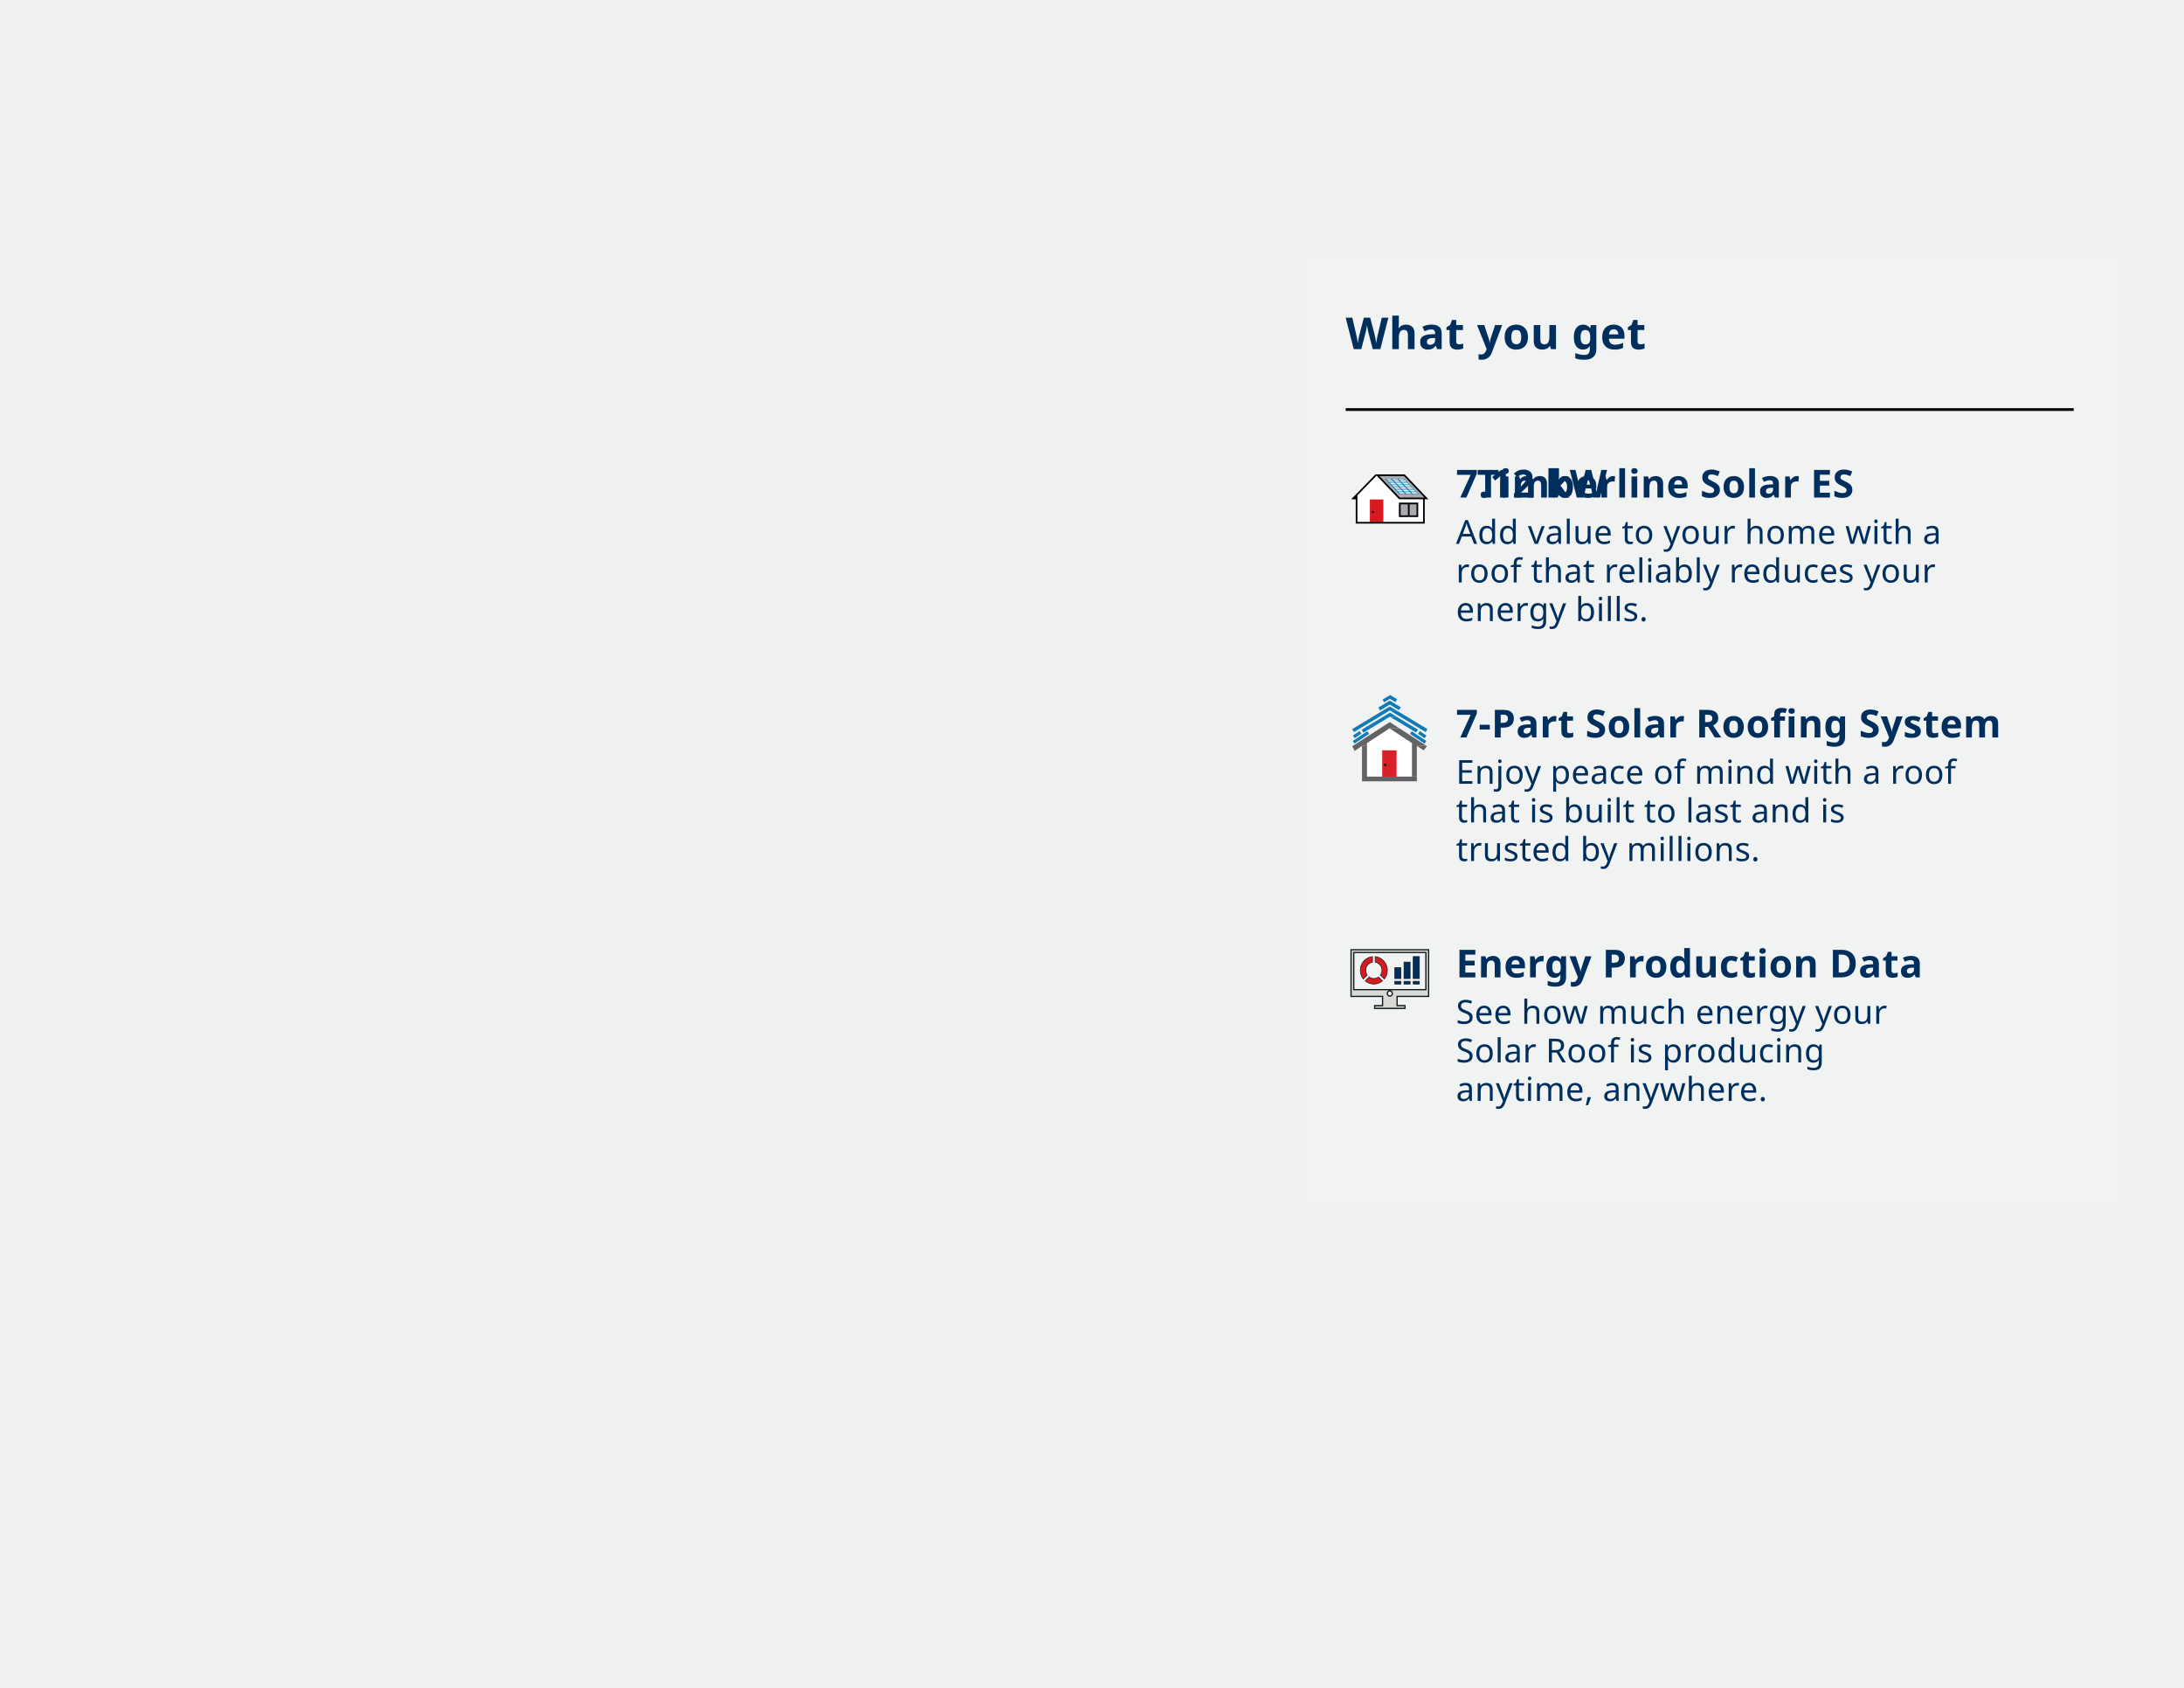
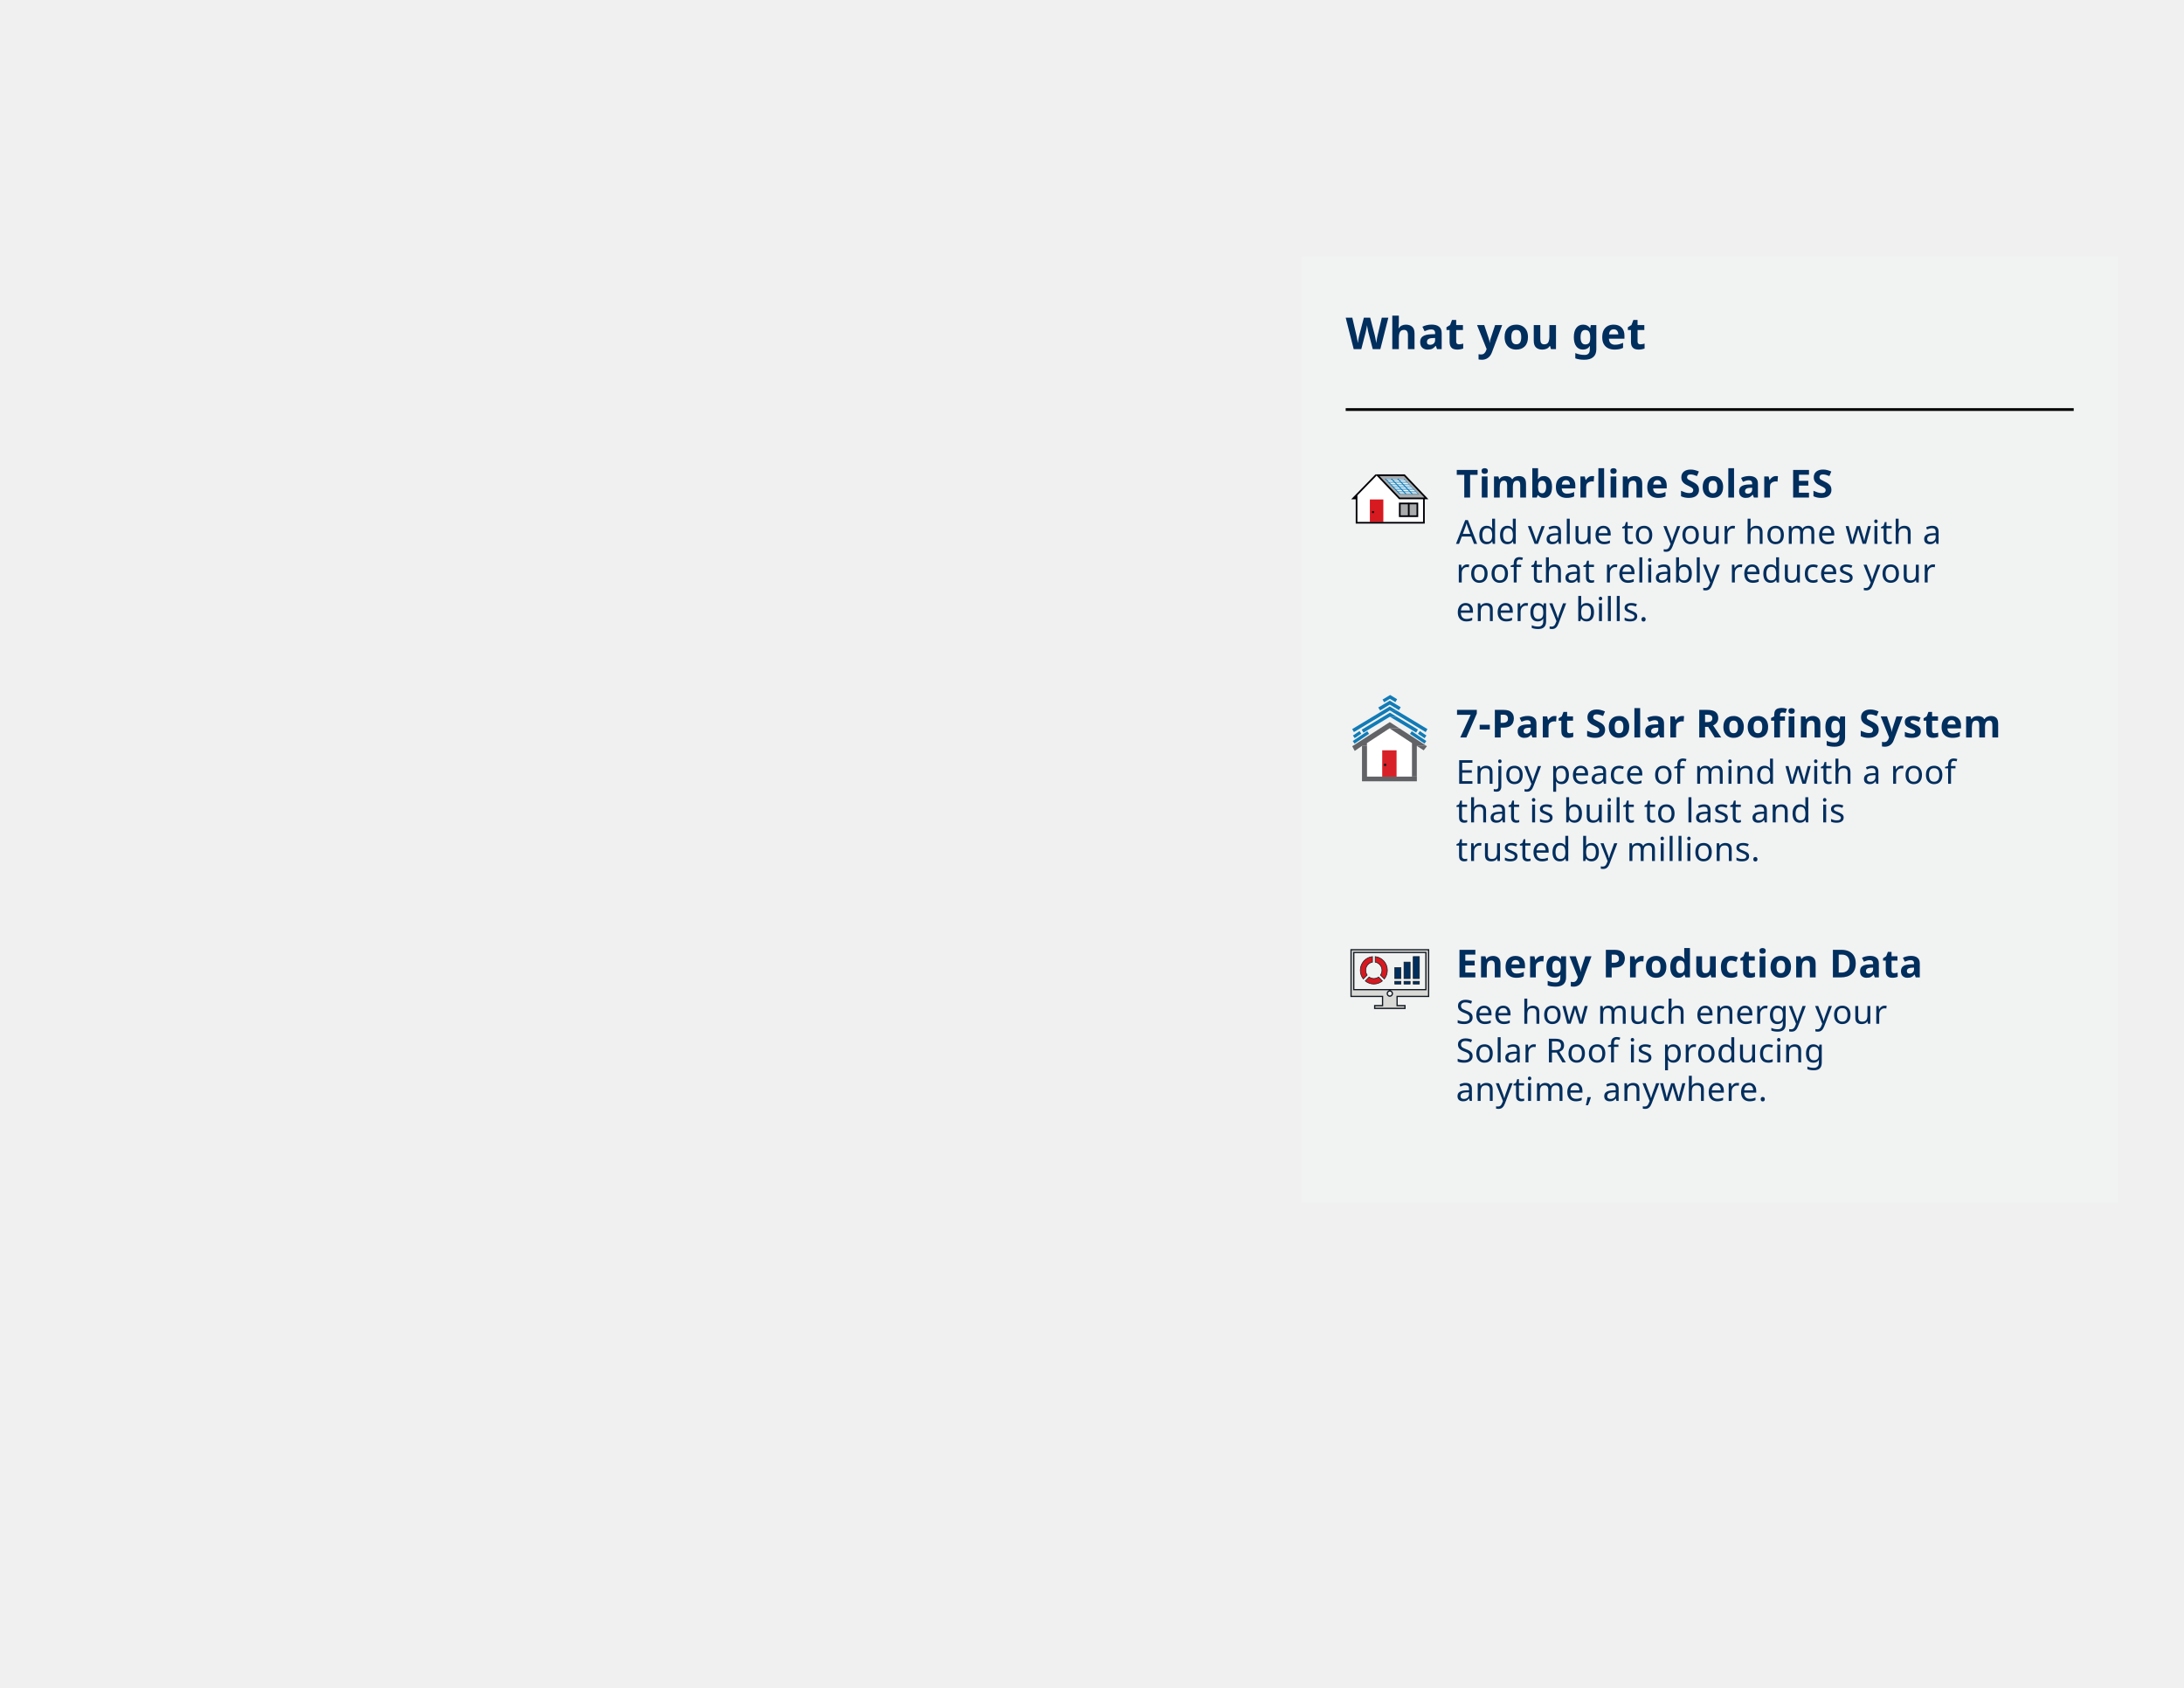
<svg xmlns="http://www.w3.org/2000/svg" width="792" height="612" viewBox="0 0 792 612" fill="none">
  <rect width="296" height="343" transform="translate(472 93)" fill="#F1F2F2" />
  <text id="Heading" fill="#002E5D" xml:space="preserve" style="white-space: pre" font-family="Poppins" font-size="16" font-weight="bold" letter-spacing="0.011em">
    <tspan x="488" y="126.6">What you get</tspan>
  </text>
  <g id="Content">
    <g id="Savings">
      <line id="Divider" x1="488" y1="148.5" x2="752" y2="148.5" stroke="black" />
    </g>
    <g id="Description" clip-path="url(#clip0_4898_94044)">
      <g id="3">
        <g id="ENERGY_Icon_SolarHouse_FullColor_New">
          <g id="Icon/ medal">
            <g id="Asset 4 2" clip-path="url(#clip1_4898_94044)">
              <g id="Layer 1">
                <g id="Group">
                  <g id="Group_2">
                    <path id="Vector" d="M508.129 172.293H499.015L491.945 179.479V189.524H516.365V180.705L508.129 172.293Z" fill="white" />
                    <g id="Group_3">
                      <path id="Vector_2" d="M507.683 180.736L499.508 172.309L509.207 172.184L517.281 180.789L507.683 180.736Z" fill="#A9ABAC" />
                      <path id="Vector_3" d="M517.281 180.721H507.512L499.508 172.309H509.277L517.281 180.721Z" stroke="#000006" stroke-width="0.616" stroke-miterlimit="10" />
                      <path id="Vector_4" d="M501.65 181.102H496.766V189.293H501.65V181.102Z" fill="#D71920" />
                      <path id="Vector_5" d="M491.943 179.479V180.729H490.727L499.014 172.215L491.943 179.479ZM491.943 179.479V189.54H516.363V180.722" stroke="#000006" stroke-width="0.616" stroke-miterlimit="10" />
                      <path id="Vector_6" d="M513.986 182.553H507.609V187.165H513.986V182.553Z" fill="#A9ABAC" stroke="#000006" stroke-width="0.616" stroke-miterlimit="10" />
                      <path id="Vector_7" d="M510.867 182.416V187.165" stroke="#000006" stroke-width="0.616" stroke-miterlimit="10" />
                    </g>
                    <path id="Vector_8" d="M490.984 180.464L491.709 179.74H491.945V180.728L490.984 180.788V180.464Z" fill="#000006" />
                  </g>
                  <path id="Vector_9" d="M498.254 185.332H497.562V186.024H498.254V185.332Z" fill="#000006" />
                </g>
                <g id="Group_4">
                  <path id="Vector_10" d="M514.232 179.088L507.617 179.172L502.312 173.632L509.042 173.625L514.232 179.088Z" fill="white" />
                  <path id="Vector_11" d="M504.695 176.148H511.53" stroke="#0F7BB6" stroke-width="0.176" stroke-miterlimit="10" />
                  <path id="Vector_12" d="M504.219 175.645H511.023" stroke="#0F7BB6" stroke-width="0.176" stroke-miterlimit="10" />
                  <path id="Vector_13" d="M503.734 175.139H510.543" stroke="#0F7BB6" stroke-width="0.176" stroke-miterlimit="10" />
                  <path id="Vector_14" d="M503.258 174.635H510.07" stroke="#0F7BB6" stroke-width="0.176" stroke-miterlimit="10" />
                  <path id="Vector_15" d="M502.781 174.131H509.599" stroke="#0F7BB6" stroke-width="0.176" stroke-miterlimit="10" />
                  <path id="Vector_16" d="M506.234 177.66H512.946" stroke="#0F7BB6" stroke-width="0.176" stroke-miterlimit="10" />
                  <path id="Vector_17" d="M505.75 177.156H512.442" stroke="#0F7BB6" stroke-width="0.176" stroke-miterlimit="10" />
                  <path id="Vector_18" d="M507.188 179.172H514.516" stroke="#0F7BB6" stroke-width="0.176" stroke-miterlimit="10" />
                  <path id="Vector_19" d="M507.188 178.668H513.926" stroke="#0F7BB6" stroke-width="0.176" stroke-miterlimit="10" />
                  <path id="Vector_20" d="M506.711 178.164H513.43" stroke="#0F7BB6" stroke-width="0.176" stroke-miterlimit="10" />
                  <path id="Vector_21" d="M505.273 176.652H511.971" stroke="#0F7BB6" stroke-width="0.176" stroke-miterlimit="10" />
                  <path id="Vector_22" d="M506.812 173.52L512.255 179.247" stroke="#0F7BB6" stroke-width="0.352" stroke-miterlimit="10" />
                  <path id="Vector_23" d="M509.102 173.605L514.52 179.309" stroke="#0F7BB6" stroke-width="0.176" stroke-miterlimit="10" />
                  <path id="Vector_24" d="M504.508 173.52L509.95 179.247" stroke="#0F7BB6" stroke-width="0.352" stroke-miterlimit="10" />
                  <path id="Vector_25" d="M502.312 173.549L507.725 179.245" stroke="#0F7BB6" stroke-width="0.352" stroke-miterlimit="10" />
                  <path id="Vector_26" d="M501.977 173.611H509.371" stroke="#0F7BB6" stroke-width="0.176" stroke-miterlimit="10" />
                  <path id="Vector_27" d="M507.227 179.328H514.64" stroke="#A9ABAC" stroke-width="0.176" stroke-miterlimit="10" />
                  <path id="Vector_28" d="M501.797 173.416H509.452" stroke="#A9ABAC" stroke-width="0.264" stroke-miterlimit="10" />
                  <path id="Vector_29" d="M509.109 173.389L514.704 179.277" stroke="#A9ABAC" stroke-width="0.176" stroke-miterlimit="10" />
                  <path id="Vector_30" d="M501.586 173.301L507.569 179.587" stroke="#A9ABAC" stroke-width="0.352" stroke-miterlimit="10" />
                </g>
              </g>
            </g>
          </g>
        </g>
        <g id="Built-In Energy Shingles">
          <g id="Energy shingles">
-             <text id="Token_SystemSize" fill="#002E5D" xml:space="preserve" style="white-space: pre" font-family="Poppins" font-size="14" font-weight="600" letter-spacing="0.011em">
-               <tspan x="528" y="180.4">7.12 kW</tspan>
-             </text>
            <text id="systemSizeText" fill="#002E5D" xml:space="preserve" style="white-space: pre" font-family="Poppins" font-size="14" font-weight="600" letter-spacing="0.011em">
-               <tspan x="528" y="180.4">  Timberline Solar ES</tspan>
+               <tspan x="528" y="180.4">Timberline Solar ES</tspan>
            </text>
            <text id="Add value to your home with a roof that reliably reduces your energy bills." fill="#002E5D" xml:space="preserve" style="white-space: pre" font-family="Poppins" font-size="12" letter-spacing="0.011em">
              <tspan x="528" y="197.2">Add value to your home with a </tspan>
              <tspan x="528" y="211.2">roof that reliably reduces your </tspan>
              <tspan x="528" y="225.2">energy bills.</tspan>
            </text>
          </g>
        </g>
      </g>
      <g id="7-part">
        <g id="House Icon_ New">
          <g id="Layer 1_2">
            <path id="Vector_31" d="M503.196 263.395L494.367 269.299V282.287H513.084V269.762" fill="white" />
            <g id="Clip path group">
              <mask id="mask0_4898_94044" style="mask-type:luminance" maskUnits="userSpaceOnUse" x="493" y="269" width="22" height="16">
                <g id="clippath">
                  <path id="Vector_32" d="M514.512 269.766H493.215V284.001H514.512V269.766Z" fill="white" />
                </g>
              </mask>
              <g mask="url(#mask0_4898_94044)">
                <g id="Group_5">
                  <path id="Vector_33" d="M495.73 270.469H493.914V283.295H513.809V281.591H495.73V270.469Z" fill="#626367" />
                </g>
              </g>
            </g>
            <g id="Clip path group_2">
              <mask id="mask1_4898_94044" style="mask-type:luminance" maskUnits="userSpaceOnUse" x="503" y="263" width="16" height="20">
                <g id="clippath-1">
                  <path id="Vector_34" d="M518.038 263.4H503.199V282.292H518.038V263.4Z" fill="white" />
                </g>
              </mask>
              <g mask="url(#mask1_4898_94044)">
                <g id="Group_6">
                  <path id="Vector_35" d="M507.503 264.102H503.898L512.033 269.445V281.591H513.793V270.469H517.335L507.503 264.102Z" fill="#626367" />
                </g>
              </g>
            </g>
            <g id="Clip path group_3">
              <mask id="mask2_4898_94044" style="mask-type:luminance" maskUnits="userSpaceOnUse" x="489" y="261" width="20" height="12">
                <g id="clippath-2">
                  <path id="Vector_36" d="M508.199 261.125H489.672V272.983H508.199V261.125Z" fill="white" />
                </g>
              </mask>
              <g mask="url(#mask2_4898_94044)">
                <g id="Group_7">
                  <path id="Vector_37" d="M503.983 261.828L490.371 270.58L491.276 272.284L493.891 270.468H495.708V269.444L503.891 264.1H507.496L503.983 261.828Z" fill="#626367" />
                </g>
              </g>
            </g>
            <g id="Clip path group_4">
              <mask id="mask3_4898_94044" style="mask-type:luminance" maskUnits="userSpaceOnUse" x="513" y="269" width="6" height="4">
                <g id="clippath-3">
                  <path id="Vector_38" d="M518.162 269.766H513.078V272.76H518.162V269.766Z" fill="white" />
                </g>
              </mask>
              <g mask="url(#mask3_4898_94044)">
                <g id="Group_8">
                  <path id="Vector_39" d="M517.33 270.469H513.789L516.286 272.061L517.464 270.553L517.33 270.469Z" fill="#626367" />
                </g>
              </g>
            </g>
            <g id="Clip path group_5">
              <mask id="mask4_4898_94044" style="mask-type:luminance" maskUnits="userSpaceOnUse" x="489" y="264" width="9" height="7">
                <g id="clippath-4">
                  <path id="Vector_40" d="M497.181 264.445H489.859V270.329H497.181V264.445Z" fill="white" />
                </g>
              </mask>
              <g mask="url(#mask4_4898_94044)">
                <g id="Group_9">
                  <path id="Vector_41" d="M495.838 265.143L490.559 268.678L491.194 269.628L496.474 266.093L495.838 265.143Z" fill="#117BB6" />
                </g>
              </g>
            </g>
            <g id="Clip path group_6">
              <mask id="mask5_4898_94044" style="mask-type:luminance" maskUnits="userSpaceOnUse" x="510" y="264" width="8" height="7">
                <g id="clippath-5">
                  <path id="Vector_42" d="M517.931 264.445H510.609V270.329H517.931V264.445Z" fill="white" />
                </g>
              </mask>
              <g mask="url(#mask5_4898_94044)">
                <g id="Group_10">
                  <path id="Vector_43" d="M511.952 265.146L511.316 266.096L516.597 269.629L517.232 268.679L511.952 265.146Z" fill="#117BB6" />
                </g>
              </g>
            </g>
            <g id="Clip path group_7">
              <mask id="mask6_4898_94044" style="mask-type:luminance" maskUnits="userSpaceOnUse" x="489" y="264" width="6" height="5">
                <g id="clippath-6">
                  <path id="Vector_44" d="M494.352 264.379H489.906V268.341H494.352V264.379Z" fill="white" />
                </g>
              </mask>
              <g mask="url(#mask6_4898_94044)">
                <g id="Group_11">
                  <path id="Vector_45" d="M493.024 265.082L490.617 266.693L491.253 267.643L493.66 266.032L493.024 265.082Z" fill="#117BB6" />
                </g>
              </g>
            </g>
            <g id="Clip path group_8">
              <mask id="mask7_4898_94044" style="mask-type:luminance" maskUnits="userSpaceOnUse" x="513" y="264" width="5" height="5">
                <g id="clippath-7">
                  <path id="Vector_46" d="M517.982 264.379H513.508V268.383H517.982V264.379Z" fill="white" />
                </g>
              </mask>
              <g mask="url(#mask7_4898_94044)">
                <g id="Group_12">
                  <path id="Vector_47" d="M514.871 265.08L514.207 266.07L516.613 267.682L517.277 266.692L514.871 265.08Z" fill="#117BB6" />
                </g>
              </g>
            </g>
            <g id="Clip path group_9">
              <mask id="mask8_4898_94044" style="mask-type:luminance" maskUnits="userSpaceOnUse" x="489" y="255" width="19" height="12">
                <g id="clippath-8">
                  <path id="Vector_48" d="M507.124 255.443H489.648V266.145H507.124V255.443Z" fill="white" />
                </g>
              </mask>
              <g mask="url(#mask8_4898_94044)">
                <g id="Group_13">
                  <path id="Vector_49" d="M504.015 256.161H503.994L503.987 256.146L490.348 264.372L490.993 265.445L503.994 257.612H506.421L504.015 256.161Z" fill="#117BB6" />
                </g>
              </g>
            </g>
            <g id="Clip path group_10">
              <mask id="mask9_4898_94044" style="mask-type:luminance" maskUnits="userSpaceOnUse" x="503" y="256" width="16" height="11">
                <g id="clippath-9">
                  <path id="Vector_50" d="M518.35 256.904H503.301V266.147H518.35V256.904Z" fill="white" />
                </g>
              </mask>
              <g mask="url(#mask9_4898_94044)">
                <g id="Group_14">
                  <path id="Vector_51" d="M506.434 257.607H504.008L517.002 265.441L517.654 264.368L506.434 257.607Z" fill="#117BB6" />
                </g>
              </g>
            </g>
            <g id="Group_15">
              <g id="Clip path group_11">
                <mask id="mask10_4898_94044" style="mask-type:luminance" maskUnits="userSpaceOnUse" x="493" y="257" width="15" height="10">
                  <g id="clippath-10">
                    <path id="Vector_52" d="M507.169 257.705H493.102V266.352H507.169V257.705Z" fill="white" />
                  </g>
                </mask>
                <g mask="url(#mask10_4898_94044)">
                  <g id="Group_16">
                    <path id="Vector_53" d="M504.06 258.417H504.039L504.032 258.41L493.801 264.581L494.446 265.654L504.039 259.869H506.466L504.06 258.417Z" fill="#117BB6" />
                  </g>
                </g>
              </g>
              <g id="Clip path group_12">
                <mask id="mask11_4898_94044" style="mask-type:luminance" maskUnits="userSpaceOnUse" x="503" y="259" width="12" height="8">
                  <g id="clippath-11">
                    <path id="Vector_54" d="M514.9 259.166H503.301V266.333H514.9V259.166Z" fill="white" />
                  </g>
                </mask>
                <g mask="url(#mask11_4898_94044)">
                  <g id="Group_17">
                    <path id="Vector_55" d="M506.434 259.867H504.008L513.559 265.625L514.204 264.552L506.434 259.867Z" fill="#117BB6" />
                  </g>
                </g>
              </g>
            </g>
            <path id="Vector_56" d="M506.658 253.522L504.126 252L501.363 253.662L501.952 254.644L504.035 253.388L506.02 254.588L506.658 253.522Z" fill="#117BB6" />
            <path id="Vector_57" d="M504.005 254.039L507.96 256.43L507.301 257.496L503.984 255.491L500.492 257.594L499.805 256.543L504.005 254.039Z" fill="#117BB6" />
            <path id="Vector_58" d="M506.446 272.057H501.242V281.622H506.446V272.057Z" fill="#D72027" />
            <path id="Vector_59" d="M502.296 277.822C502.567 277.822 502.786 277.602 502.786 277.331C502.786 277.06 502.567 276.84 502.296 276.84C502.024 276.84 501.805 277.06 501.805 277.331C501.805 277.602 502.024 277.822 502.296 277.822Z" fill="#231F20" />
          </g>
        </g>
        <g id="Roofing System">
          <g id="Content_2">
            <text id="7-Part Solar Roofing System" fill="#002E5D" xml:space="preserve" style="white-space: pre" font-family="Poppins" font-size="14" font-weight="600" letter-spacing="0.011em">
              <tspan x="528" y="267.4">7-Part Solar Roofing System</tspan>
            </text>
            <text id="Enjoy peace of mind with a roof that is built to last and is trusted by millions." fill="#002E5D" xml:space="preserve" style="white-space: pre" font-family="Poppins" font-size="12" letter-spacing="0.011em">
              <tspan x="528" y="284.2">Enjoy peace of mind with a roof </tspan>
              <tspan x="528" y="298.2">that is built to last and is </tspan>
              <tspan x="528" y="312.2">trusted by millions.</tspan>
            </text>
          </g>
        </g>
      </g>
      <g id="4">
        <g id="Illustration_Monitor">
          <g id="Vector_60">
            <path d="M493.29 351.821C493.29 349.234 495.228 347.107 497.71 346.857V348.869C496.316 349.107 495.254 350.338 495.254 351.821C495.254 352.467 495.456 353.066 495.799 353.555L494.399 354.978C493.706 354.118 493.29 353.019 493.29 351.821Z" fill="#D71920" />
            <path d="M496.494 354.26L495.093 355.683C495.94 356.387 497.022 356.809 498.201 356.809C499.38 356.809 500.462 356.387 501.309 355.683L499.908 354.26C499.427 354.609 498.837 354.814 498.201 354.814C497.565 354.814 496.975 354.609 496.494 354.26Z" fill="#D71920" />
            <path d="M500.603 353.555L502.003 354.978C502.696 354.118 503.112 353.019 503.112 351.821C503.112 349.234 501.174 347.107 498.692 346.857V348.869C500.085 349.107 501.147 350.338 501.147 351.821C501.147 352.467 500.946 353.066 500.603 353.555Z" fill="#D71920" />
            <path fill-rule="evenodd" clip-rule="evenodd" d="M497.823 346.73V348.966L497.729 348.982C496.389 349.211 495.368 350.394 495.368 351.821C495.368 352.442 495.562 353.018 495.892 353.488L495.947 353.567L494.39 355.149L494.311 355.05C493.602 354.171 493.177 353.046 493.177 351.821C493.177 349.175 495.159 346.999 497.699 346.742L497.823 346.73ZM498.579 346.73L498.703 346.742C501.242 346.999 503.225 349.175 503.225 351.821C503.225 353.046 502.8 354.171 502.091 355.05L502.012 355.149L500.455 353.567L500.51 353.488C500.84 353.018 501.034 352.442 501.034 351.821C501.034 350.394 500.013 349.211 498.673 348.982L498.579 348.966V346.73ZM497.596 346.985C495.233 347.287 493.404 349.337 493.404 351.821C493.404 352.945 493.778 353.981 494.408 354.805L495.652 353.541C495.329 353.049 495.141 352.457 495.141 351.821C495.141 350.314 496.196 349.058 497.596 348.773V346.985ZM498.805 346.985V348.773C500.206 349.058 501.261 350.314 501.261 351.821C501.261 352.457 501.072 353.049 500.749 353.541L501.994 354.805C502.623 353.981 502.998 352.945 502.998 351.821C502.998 349.337 501.169 347.287 498.805 346.985ZM496.481 354.11L496.56 354.167C497.023 354.502 497.589 354.699 498.201 354.699C498.813 354.699 499.379 354.502 499.842 354.167L499.921 354.11L501.477 355.692L501.381 355.772C500.515 356.492 499.407 356.924 498.201 356.924C496.994 356.924 495.887 356.492 495.021 355.772L494.924 355.692L496.481 354.11ZM496.507 354.409L495.263 355.673C496.075 356.313 497.094 356.694 498.201 356.694C499.308 356.694 500.327 356.313 501.139 355.673L499.895 354.409C499.41 354.737 498.827 354.929 498.201 354.929C497.575 354.929 496.992 354.737 496.507 354.409Z" fill="#101820" />
            <path d="M505.79 350.838H508.022V354.819H505.79V350.838Z" fill="#002E5D" />
            <path d="M505.79 355.814H508.022V356.809H505.79V355.814Z" fill="#002E5D" />
            <path d="M509.138 348.847H511.371V354.819H509.138V348.847Z" fill="#002E5D" />
            <path d="M512.487 346.857H514.719V354.819H512.487V346.857Z" fill="#002E5D" />
            <path d="M509.138 355.814H511.371V356.809H509.138V355.814Z" fill="#002E5D" />
            <path d="M512.487 355.814H514.719V356.809H512.487V355.814Z" fill="#002E5D" />
            <path fill-rule="evenodd" clip-rule="evenodd" d="M512.373 346.742H514.832V354.934H512.373V346.742ZM512.6 346.972V354.704H514.605V346.972H512.6ZM509.025 348.732H511.484V354.934H509.025V348.732ZM509.252 348.962V354.704H511.257V348.962H509.252ZM505.677 350.723H508.136V354.934H505.677V350.723ZM505.904 350.953V354.704H507.909V350.953H505.904ZM505.677 355.699H508.136V356.924H505.677V355.699ZM505.904 355.929V356.694H507.909V355.929H505.904ZM509.025 355.699H511.484V356.924H509.025V355.699ZM509.252 355.929V356.694H511.257V355.929H509.252ZM512.373 355.699H514.832V356.924H512.373V355.699ZM512.6 355.929V356.694H514.605V355.929H512.6Z" fill="#101820" />
            <path fill-rule="evenodd" clip-rule="evenodd" d="M489.719 344.143H518.29V361.514H506.862V364.409L509.719 364.409V365.857H498.29V364.409L501.147 364.409V361.514H489.719V344.143ZM491.147 345.59H516.862V358.619H491.147V345.59ZM504.004 360.971C504.399 360.971 504.719 360.647 504.719 360.247C504.719 359.848 504.399 359.524 504.004 359.524C503.61 359.524 503.29 359.848 503.29 360.247C503.29 360.647 503.61 360.971 504.004 360.971Z" fill="#D9D9D6" />
            <path fill-rule="evenodd" clip-rule="evenodd" d="M501.147 364.409L498.29 364.409V365.857H509.719V364.409L506.862 364.409V361.514H518.29V344.143H489.719V361.514H501.147V364.409ZM490.165 361.062H501.594V364.862L498.737 364.862V365.404H509.272V364.862L506.415 364.862V361.062H517.844V344.595H490.165V361.062ZM517.308 345.138V359.071H504.004H490.701V345.138H517.308ZM504.004 359.071C504.646 359.071 505.165 359.598 505.165 360.247C505.165 360.897 504.646 361.424 504.004 361.424C503.363 361.424 502.844 360.897 502.844 360.247C502.844 359.598 503.363 359.071 504.004 359.071ZM491.147 345.59H516.862V358.619H491.147V345.59ZM504.719 360.247C504.719 360.647 504.399 360.971 504.004 360.971C503.61 360.971 503.29 360.647 503.29 360.247C503.29 359.848 503.61 359.524 504.004 359.524C504.399 359.524 504.719 359.848 504.719 360.247Z" fill="#101820" />
          </g>
        </g>
        <g id="Monitoring Energy">
          <text id="Energy Production Data" fill="#002E5D" xml:space="preserve" style="white-space: pre" font-family="Poppins" font-size="14" font-weight="600" letter-spacing="0.011em">
            <tspan x="528" y="354.4">Energy Production Data </tspan>
          </text>
          <text id="See how much energy your Solar Roof is producing anytime, anywhere." fill="#002E5D" xml:space="preserve" style="white-space: pre" font-family="Poppins" font-size="12" letter-spacing="0.011em">
            <tspan x="528" y="371.2">See how much energy your </tspan>
            <tspan x="528" y="385.2">Solar Roof is producing </tspan>
            <tspan x="528" y="399.2">anytime, anywhere.</tspan>
          </text>
        </g>
      </g>
    </g>
  </g>
</svg>
